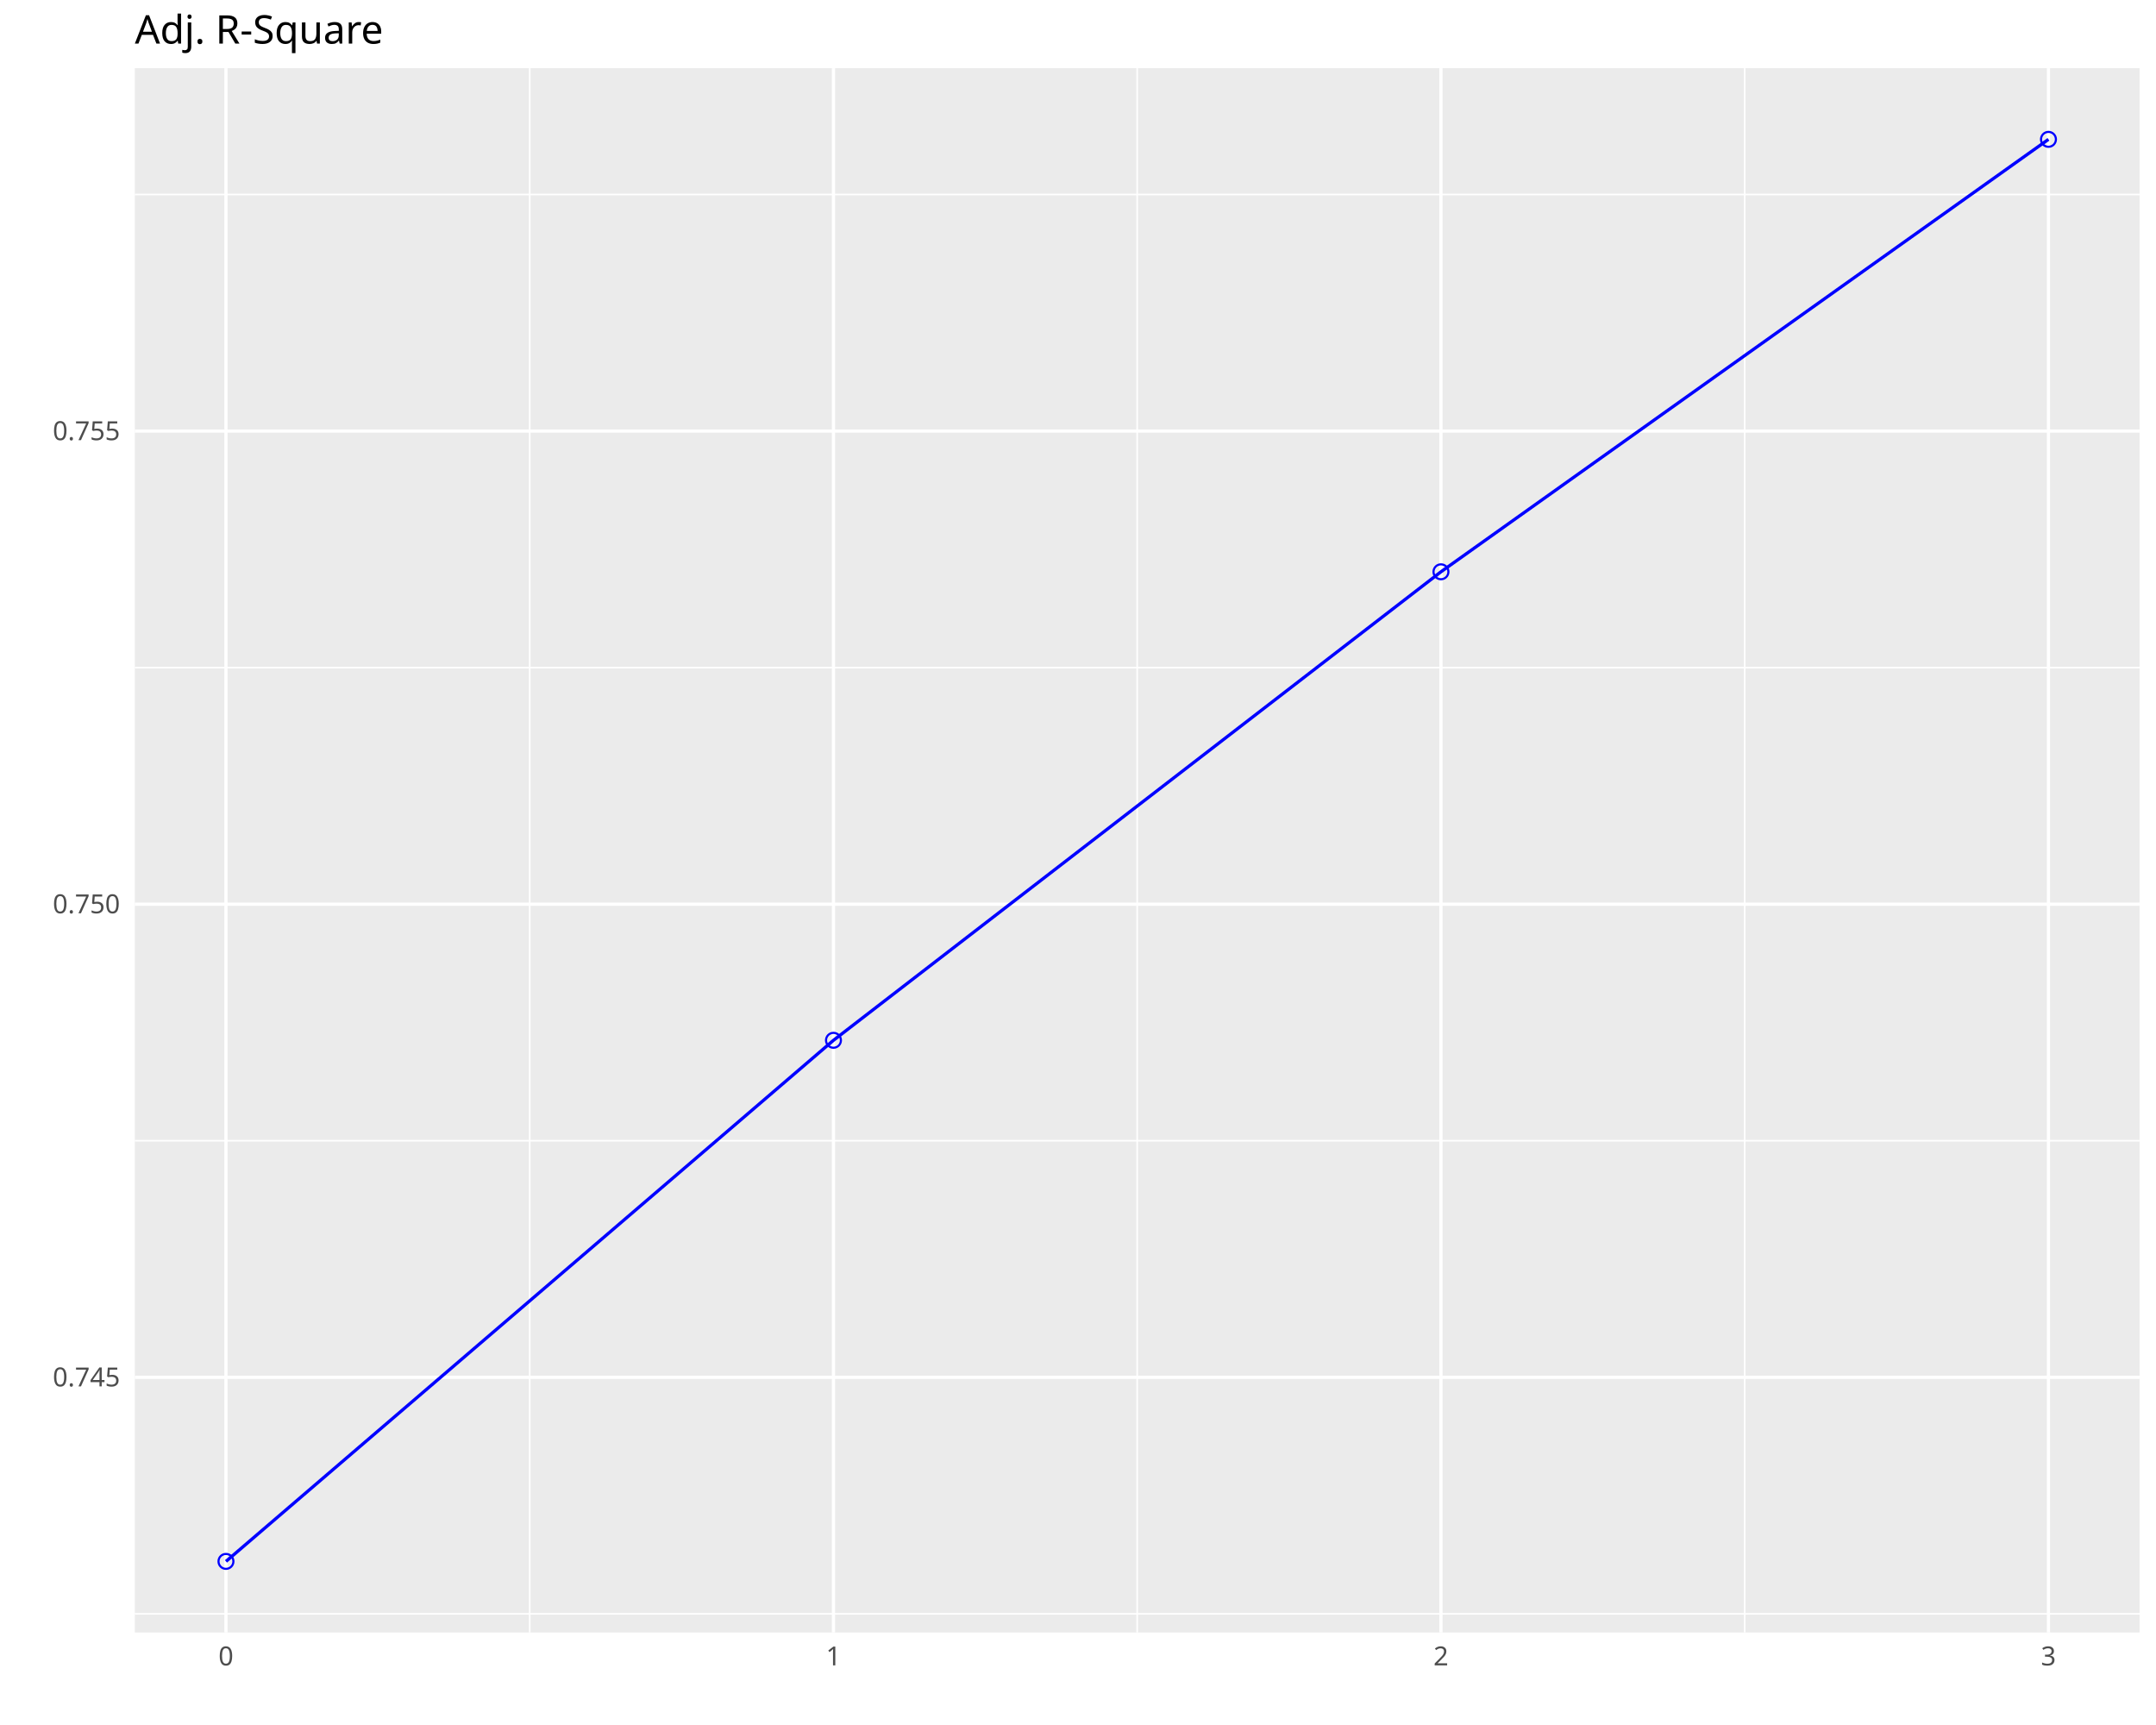
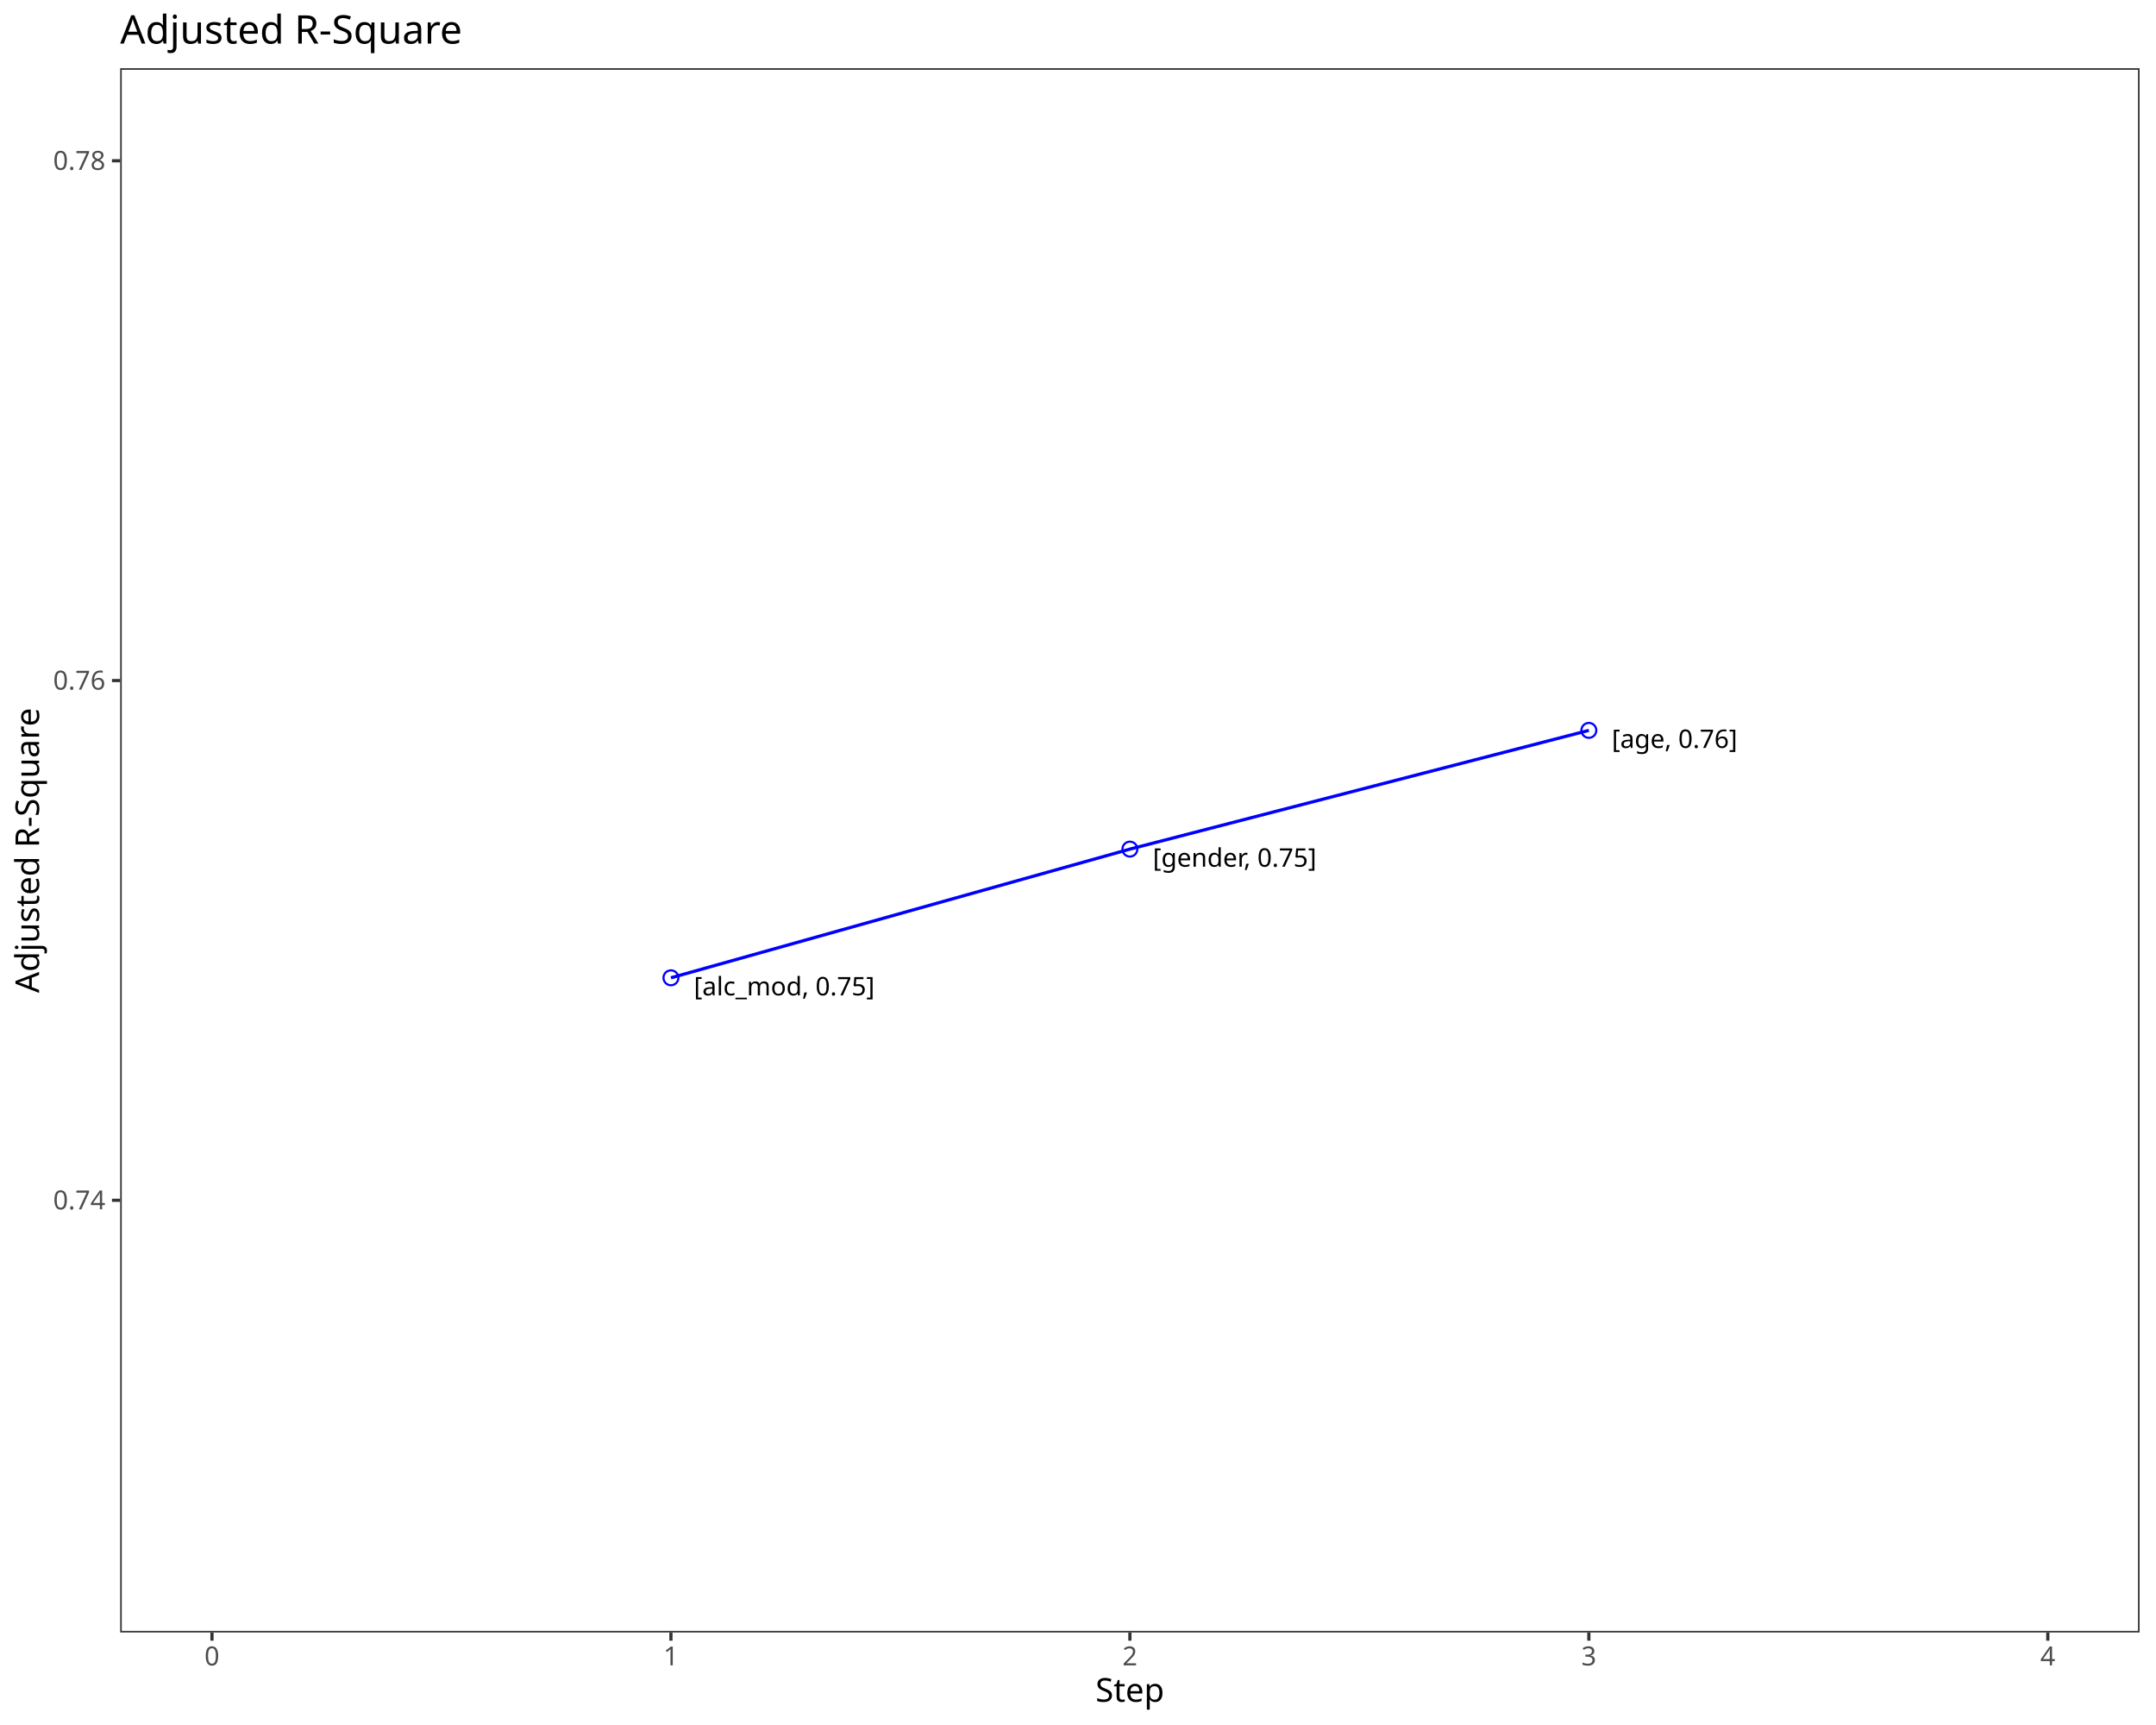
<svg xmlns="http://www.w3.org/2000/svg" class="svglite" data-engine-version="2.0" width="720.00pt" height="576.00pt" viewBox="0 0 720.00 576.00">
  <defs>
    <style type="text/css">
    .svglite line, .svglite polyline, .svglite polygon, .svglite path, .svglite rect, .svglite circle {
      fill: none;
      stroke: #000000;
      stroke-linecap: round;
      stroke-linejoin: round;
      stroke-miterlimit: 10.00;
    }
  </style>
  </defs>
  <rect width="100%" height="100%" style="stroke: none; fill: #FFFFFF;" />
  <defs>
    <clipPath id="cpMC4wMHw3MjAuMDB8MC4wMHw1NzYuMDA=">
      <rect x="0.00" y="0.00" width="720.00" height="576.00" />
    </clipPath>
  </defs>
  <g clip-path="url(#cpMC4wMHw3MjAuMDB8MC4wMHw1NzYuMDA=)">
    <rect x="0.00" y="0.00" width="720.00" height="576.00" style="stroke-width: 1.07; stroke: #FFFFFF; fill: #FFFFFF;" />
  </g>
  <defs>
-     <clipPath id="cpNDUuMDN8NzE0LjUyfDIyLjc4fDU0NS4xMQ==">
-       <rect x="45.03" y="22.78" width="669.49" height="522.33" />
+     <clipPath id="cpNDAuMTN8NzE0LjUyfDIyLjc4fDU0NS4xMQ==">
+       <rect x="40.13" y="22.78" width="674.39" height="522.33" />
    </clipPath>
  </defs>
-   <g clip-path="url(#cpNDUuMDN8NzE0LjUyfDIyLjc4fDU0NS4xMQ==)">
-     <rect x="45.03" y="22.78" width="669.49" height="522.33" style="stroke-width: 1.07; stroke: none; fill: #EBEBEB;" />
-     <polyline points="45.03,538.89 714.52,538.89 " style="stroke-width: 0.53; stroke: #FFFFFF; stroke-linecap: butt;" />
-     <polyline points="45.03,380.91 714.52,380.91 " style="stroke-width: 0.53; stroke: #FFFFFF; stroke-linecap: butt;" />
-     <polyline points="45.03,222.93 714.52,222.93 " style="stroke-width: 0.53; stroke: #FFFFFF; stroke-linecap: butt;" />
-     <polyline points="45.03,64.95 714.52,64.95 " style="stroke-width: 0.53; stroke: #FFFFFF; stroke-linecap: butt;" />
-     <polyline points="176.90,545.11 176.90,22.78 " style="stroke-width: 0.53; stroke: #FFFFFF; stroke-linecap: butt;" />
-     <polyline points="379.77,545.11 379.77,22.78 " style="stroke-width: 0.53; stroke: #FFFFFF; stroke-linecap: butt;" />
-     <polyline points="582.65,545.11 582.65,22.78 " style="stroke-width: 0.53; stroke: #FFFFFF; stroke-linecap: butt;" />
-     <polyline points="45.03,459.90 714.52,459.90 " style="stroke-width: 1.07; stroke: #FFFFFF; stroke-linecap: butt;" />
-     <polyline points="45.03,301.92 714.52,301.92 " style="stroke-width: 1.07; stroke: #FFFFFF; stroke-linecap: butt;" />
-     <polyline points="45.03,143.94 714.52,143.94 " style="stroke-width: 1.07; stroke: #FFFFFF; stroke-linecap: butt;" />
-     <polyline points="75.46,545.11 75.46,22.78 " style="stroke-width: 1.07; stroke: #FFFFFF; stroke-linecap: butt;" />
-     <polyline points="278.34,545.11 278.34,22.78 " style="stroke-width: 1.07; stroke: #FFFFFF; stroke-linecap: butt;" />
-     <polyline points="481.21,545.11 481.21,22.78 " style="stroke-width: 1.07; stroke: #FFFFFF; stroke-linecap: butt;" />
-     <polyline points="684.09,545.11 684.09,22.78 " style="stroke-width: 1.07; stroke: #FFFFFF; stroke-linecap: butt;" />
-     <polyline points="75.46,521.37 278.34,347.37 481.21,190.93 684.09,46.53 " style="stroke-width: 1.07; stroke: #0000FF; stroke-linecap: butt;" />
-     <circle cx="75.46" cy="521.37" r="2.49" style="stroke-width: 0.71; stroke: #0000FF;" />
-     <circle cx="278.34" cy="347.37" r="2.49" style="stroke-width: 0.71; stroke: #0000FF;" />
-     <circle cx="481.21" cy="190.93" r="2.49" style="stroke-width: 0.71; stroke: #0000FF;" />
-     <circle cx="684.09" cy="46.53" r="2.49" style="stroke-width: 0.71; stroke: #0000FF;" />
+   <g clip-path="url(#cpNDAuMTN8NzE0LjUyfDIyLjc4fDU0NS4xMQ==)">
+     <rect x="40.13" y="22.78" width="674.39" height="522.33" style="stroke-width: 1.07; stroke: none; fill: #FFFFFF;" />
+     <polyline points="224.06,326.50 377.33,283.53 530.60,243.88 " style="stroke-width: 1.07; stroke: #0000FF; stroke-linecap: butt;" />
+     <circle cx="224.06" cy="326.50" r="2.49" style="stroke-width: 0.71; stroke: #0000FF;" />
+     <circle cx="377.33" cy="283.53" r="2.49" style="stroke-width: 0.71; stroke: #0000FF;" />
+     <circle cx="530.60" cy="243.88" r="2.49" style="stroke-width: 0.71; stroke: #0000FF;" />
+     <text x="231.72" y="332.37" style="font-size: 8.54px; font-family: sans;" textLength="58.37px" lengthAdjust="spacingAndGlyphs">[alc_mod, 0.75]</text>
+     <text x="384.99" y="289.41" style="font-size: 8.54px; font-family: sans;" textLength="52.68px" lengthAdjust="spacingAndGlyphs">[gender, 0.75]</text>
+     <text x="538.26" y="249.75" style="font-size: 8.54px; font-family: sans;" textLength="40.34px" lengthAdjust="spacingAndGlyphs">[age, 0.76]</text>
+     <rect x="40.13" y="22.78" width="674.39" height="522.33" style="stroke-width: 1.07; stroke: #333333;" />
  </g>
  <g clip-path="url(#cpMC4wMHw3MjAuMDB8MC4wMHw1NzYuMDA=)">
-     <text x="40.10" y="462.93" text-anchor="end" style="font-size: 8.80px; fill: #4D4D4D; font-family: sans;" textLength="22.02px" lengthAdjust="spacingAndGlyphs">0.745</text>
-     <text x="40.10" y="304.95" text-anchor="end" style="font-size: 8.80px; fill: #4D4D4D; font-family: sans;" textLength="22.02px" lengthAdjust="spacingAndGlyphs">0.750</text>
-     <text x="40.10" y="146.97" text-anchor="end" style="font-size: 8.80px; fill: #4D4D4D; font-family: sans;" textLength="22.02px" lengthAdjust="spacingAndGlyphs">0.755</text>
-     <text x="75.46" y="556.10" text-anchor="middle" style="font-size: 8.80px; fill: #4D4D4D; font-family: sans;" textLength="4.89px" lengthAdjust="spacingAndGlyphs">0</text>
-     <text x="278.34" y="556.10" text-anchor="middle" style="font-size: 8.80px; fill: #4D4D4D; font-family: sans;" textLength="4.89px" lengthAdjust="spacingAndGlyphs">1</text>
-     <text x="481.21" y="556.10" text-anchor="middle" style="font-size: 8.80px; fill: #4D4D4D; font-family: sans;" textLength="4.89px" lengthAdjust="spacingAndGlyphs">2</text>
-     <text x="684.09" y="556.10" text-anchor="middle" style="font-size: 8.80px; fill: #4D4D4D; font-family: sans;" textLength="4.89px" lengthAdjust="spacingAndGlyphs">3</text>
-     <text x="45.03" y="14.56" style="font-size: 13.20px; font-family: sans;" textLength="82.91px" lengthAdjust="spacingAndGlyphs">Adj. R-Square</text>
+     <text x="35.20" y="403.82" text-anchor="end" style="font-size: 8.80px; fill: #4D4D4D; font-family: sans;" textLength="17.13px" lengthAdjust="spacingAndGlyphs">0.74</text>
+     <text x="35.20" y="230.27" text-anchor="end" style="font-size: 8.80px; fill: #4D4D4D; font-family: sans;" textLength="17.13px" lengthAdjust="spacingAndGlyphs">0.76</text>
+     <text x="35.20" y="56.72" text-anchor="end" style="font-size: 8.80px; fill: #4D4D4D; font-family: sans;" textLength="17.13px" lengthAdjust="spacingAndGlyphs">0.78</text>
+     <polyline points="37.39,400.79 40.13,400.79 " style="stroke-width: 1.07; stroke: #333333; stroke-linecap: butt;" />
+     <polyline points="37.39,227.24 40.13,227.24 " style="stroke-width: 1.07; stroke: #333333; stroke-linecap: butt;" />
+     <polyline points="37.39,53.69 40.13,53.69 " style="stroke-width: 1.07; stroke: #333333; stroke-linecap: butt;" />
+     <polyline points="70.79,547.85 70.79,545.11 " style="stroke-width: 1.07; stroke: #333333; stroke-linecap: butt;" />
+     <polyline points="224.06,547.85 224.06,545.11 " style="stroke-width: 1.07; stroke: #333333; stroke-linecap: butt;" />
+     <polyline points="377.33,547.85 377.33,545.11 " style="stroke-width: 1.07; stroke: #333333; stroke-linecap: butt;" />
+     <polyline points="530.60,547.85 530.60,545.11 " style="stroke-width: 1.07; stroke: #333333; stroke-linecap: butt;" />
+     <polyline points="683.87,547.85 683.87,545.11 " style="stroke-width: 1.07; stroke: #333333; stroke-linecap: butt;" />
+     <text x="70.79" y="556.10" text-anchor="middle" style="font-size: 8.80px; fill: #4D4D4D; font-family: sans;" textLength="4.89px" lengthAdjust="spacingAndGlyphs">0</text>
+     <text x="224.06" y="556.10" text-anchor="middle" style="font-size: 8.80px; fill: #4D4D4D; font-family: sans;" textLength="4.89px" lengthAdjust="spacingAndGlyphs">1</text>
+     <text x="377.33" y="556.10" text-anchor="middle" style="font-size: 8.80px; fill: #4D4D4D; font-family: sans;" textLength="4.89px" lengthAdjust="spacingAndGlyphs">2</text>
+     <text x="530.60" y="556.10" text-anchor="middle" style="font-size: 8.80px; fill: #4D4D4D; font-family: sans;" textLength="4.89px" lengthAdjust="spacingAndGlyphs">3</text>
+     <text x="683.87" y="556.10" text-anchor="middle" style="font-size: 8.80px; fill: #4D4D4D; font-family: sans;" textLength="4.89px" lengthAdjust="spacingAndGlyphs">4</text>
+     <text x="377.33" y="568.24" text-anchor="middle" style="font-size: 11.00px; font-family: sans;" textLength="22.63px" lengthAdjust="spacingAndGlyphs">Step</text>
+     <text transform="translate(13.05,283.95) rotate(-90)" text-anchor="middle" style="font-size: 11.00px; font-family: sans;" textLength="92.95px" lengthAdjust="spacingAndGlyphs">Adjusted R-Square</text>
+     <text x="40.13" y="14.56" style="font-size: 13.20px; font-family: sans;" textLength="111.55px" lengthAdjust="spacingAndGlyphs">Adjusted R-Square</text>
  </g>
</svg>
